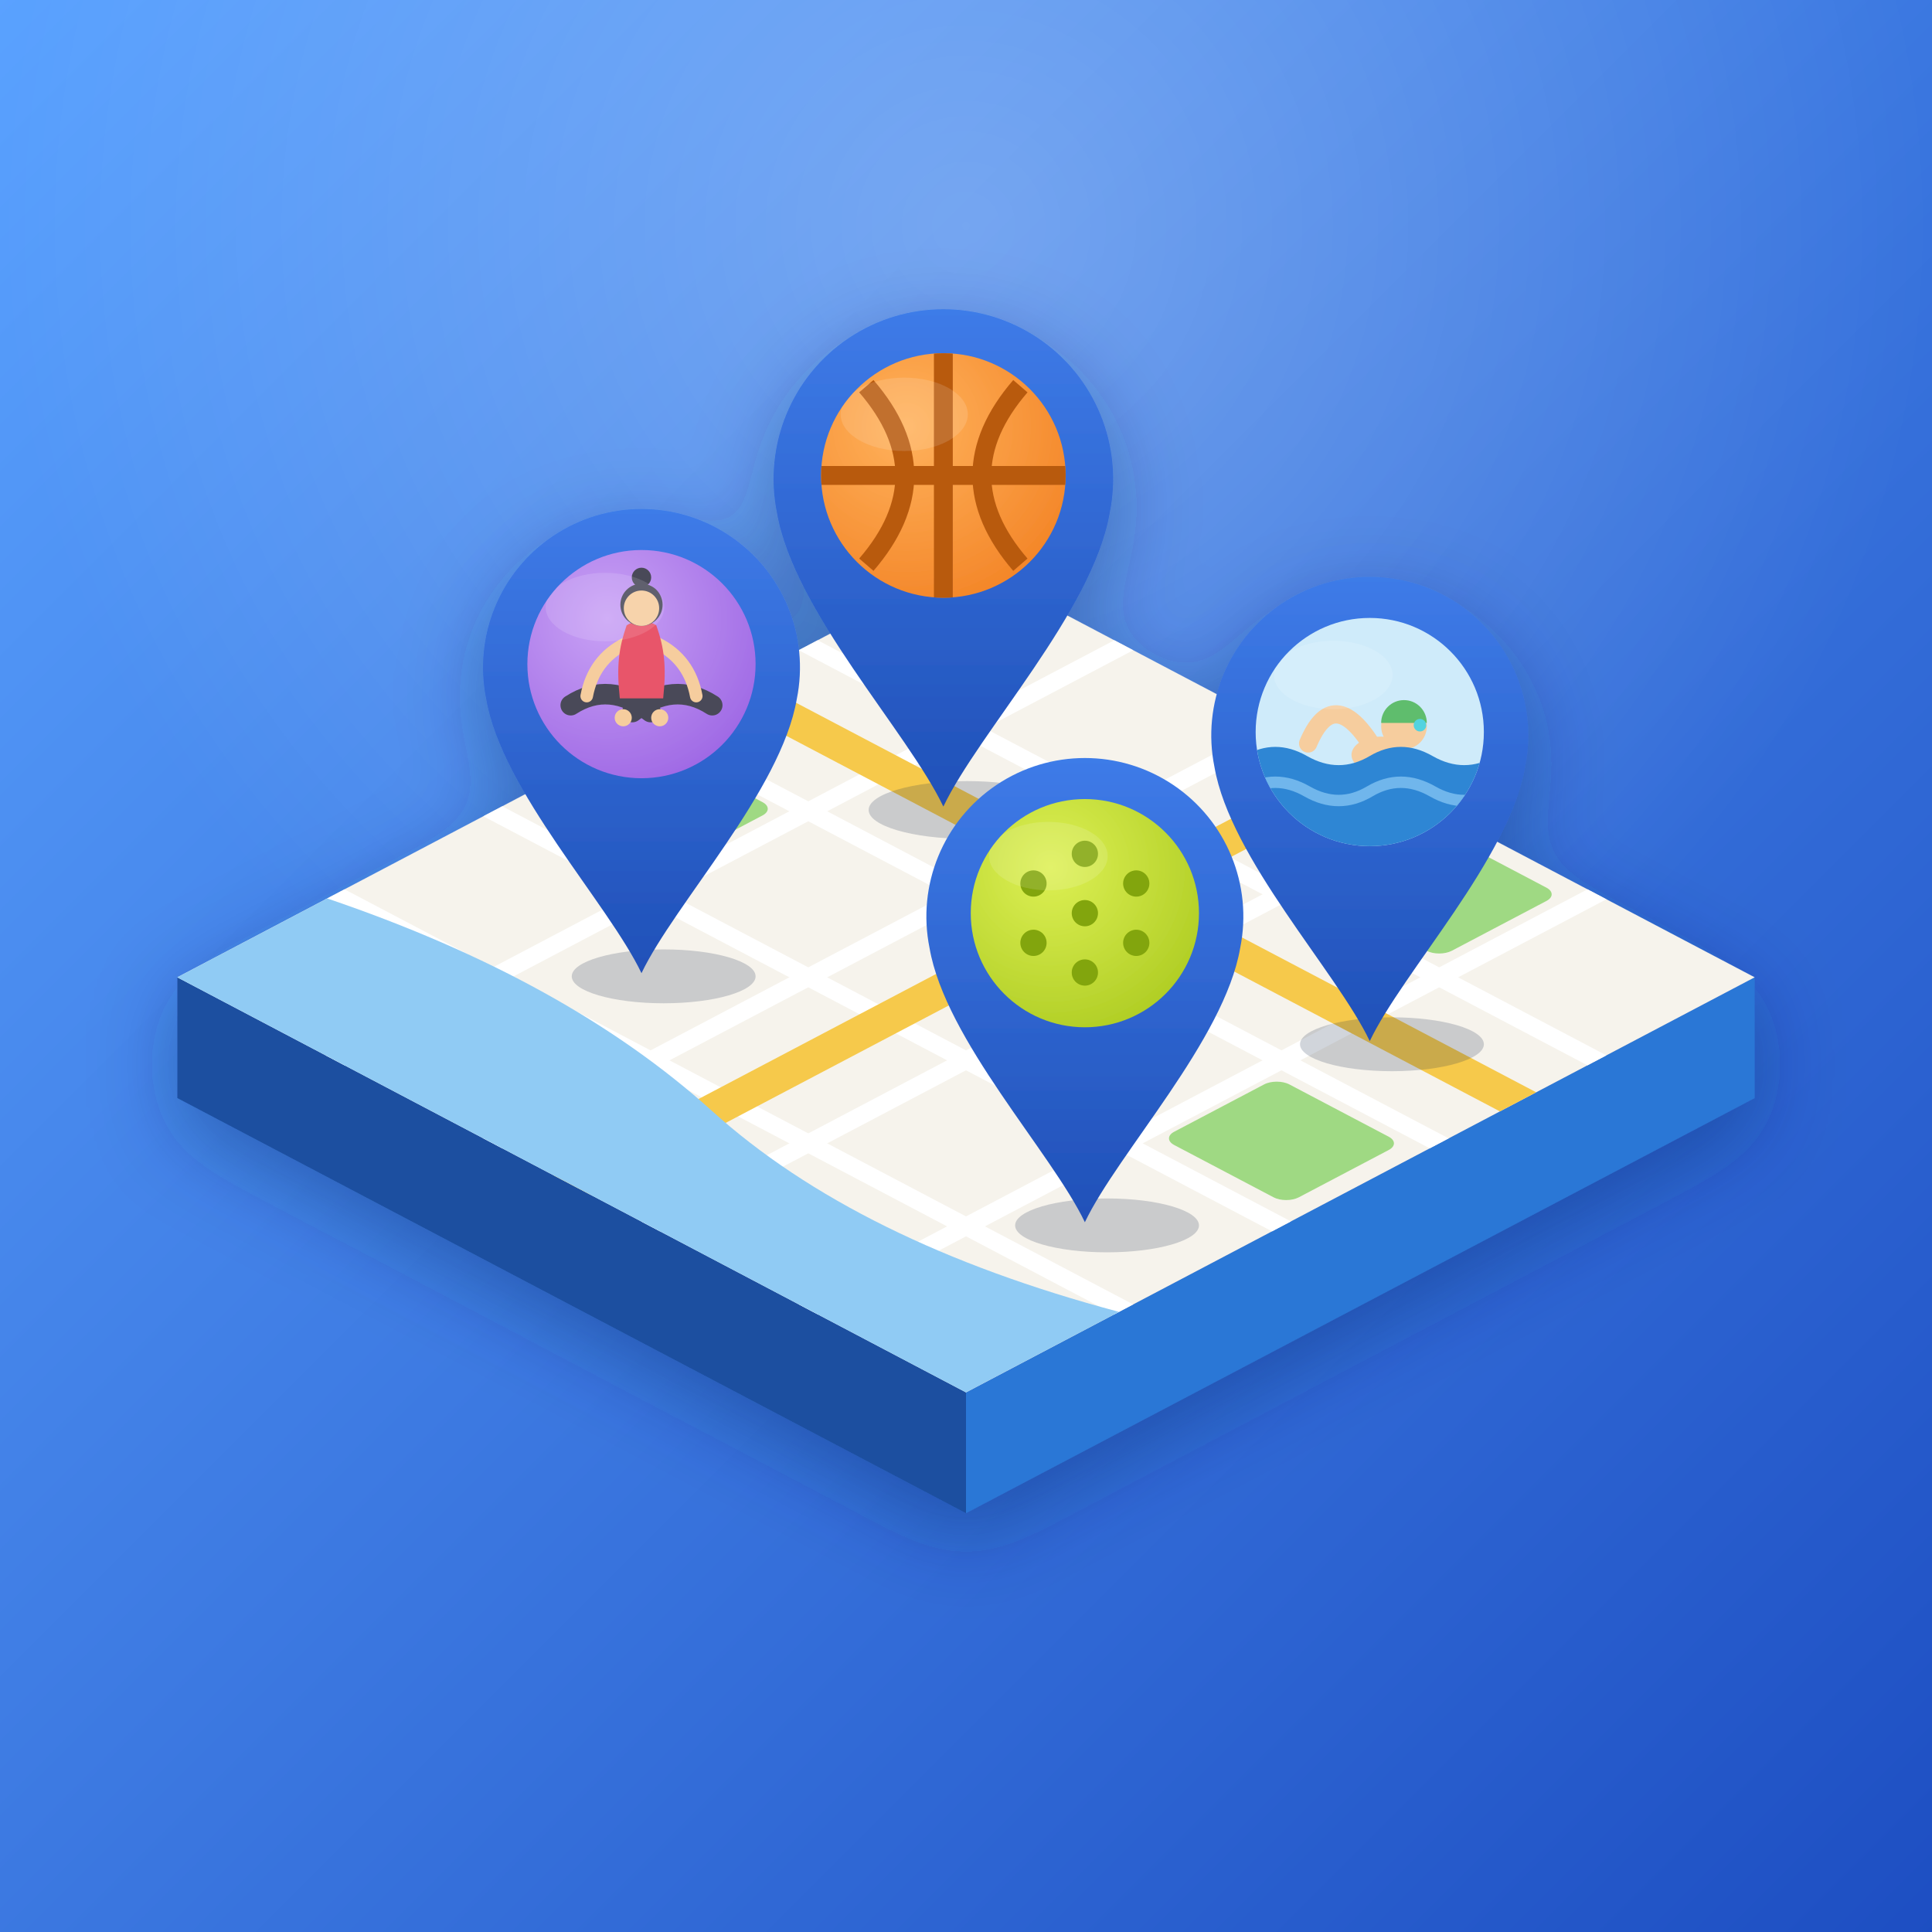
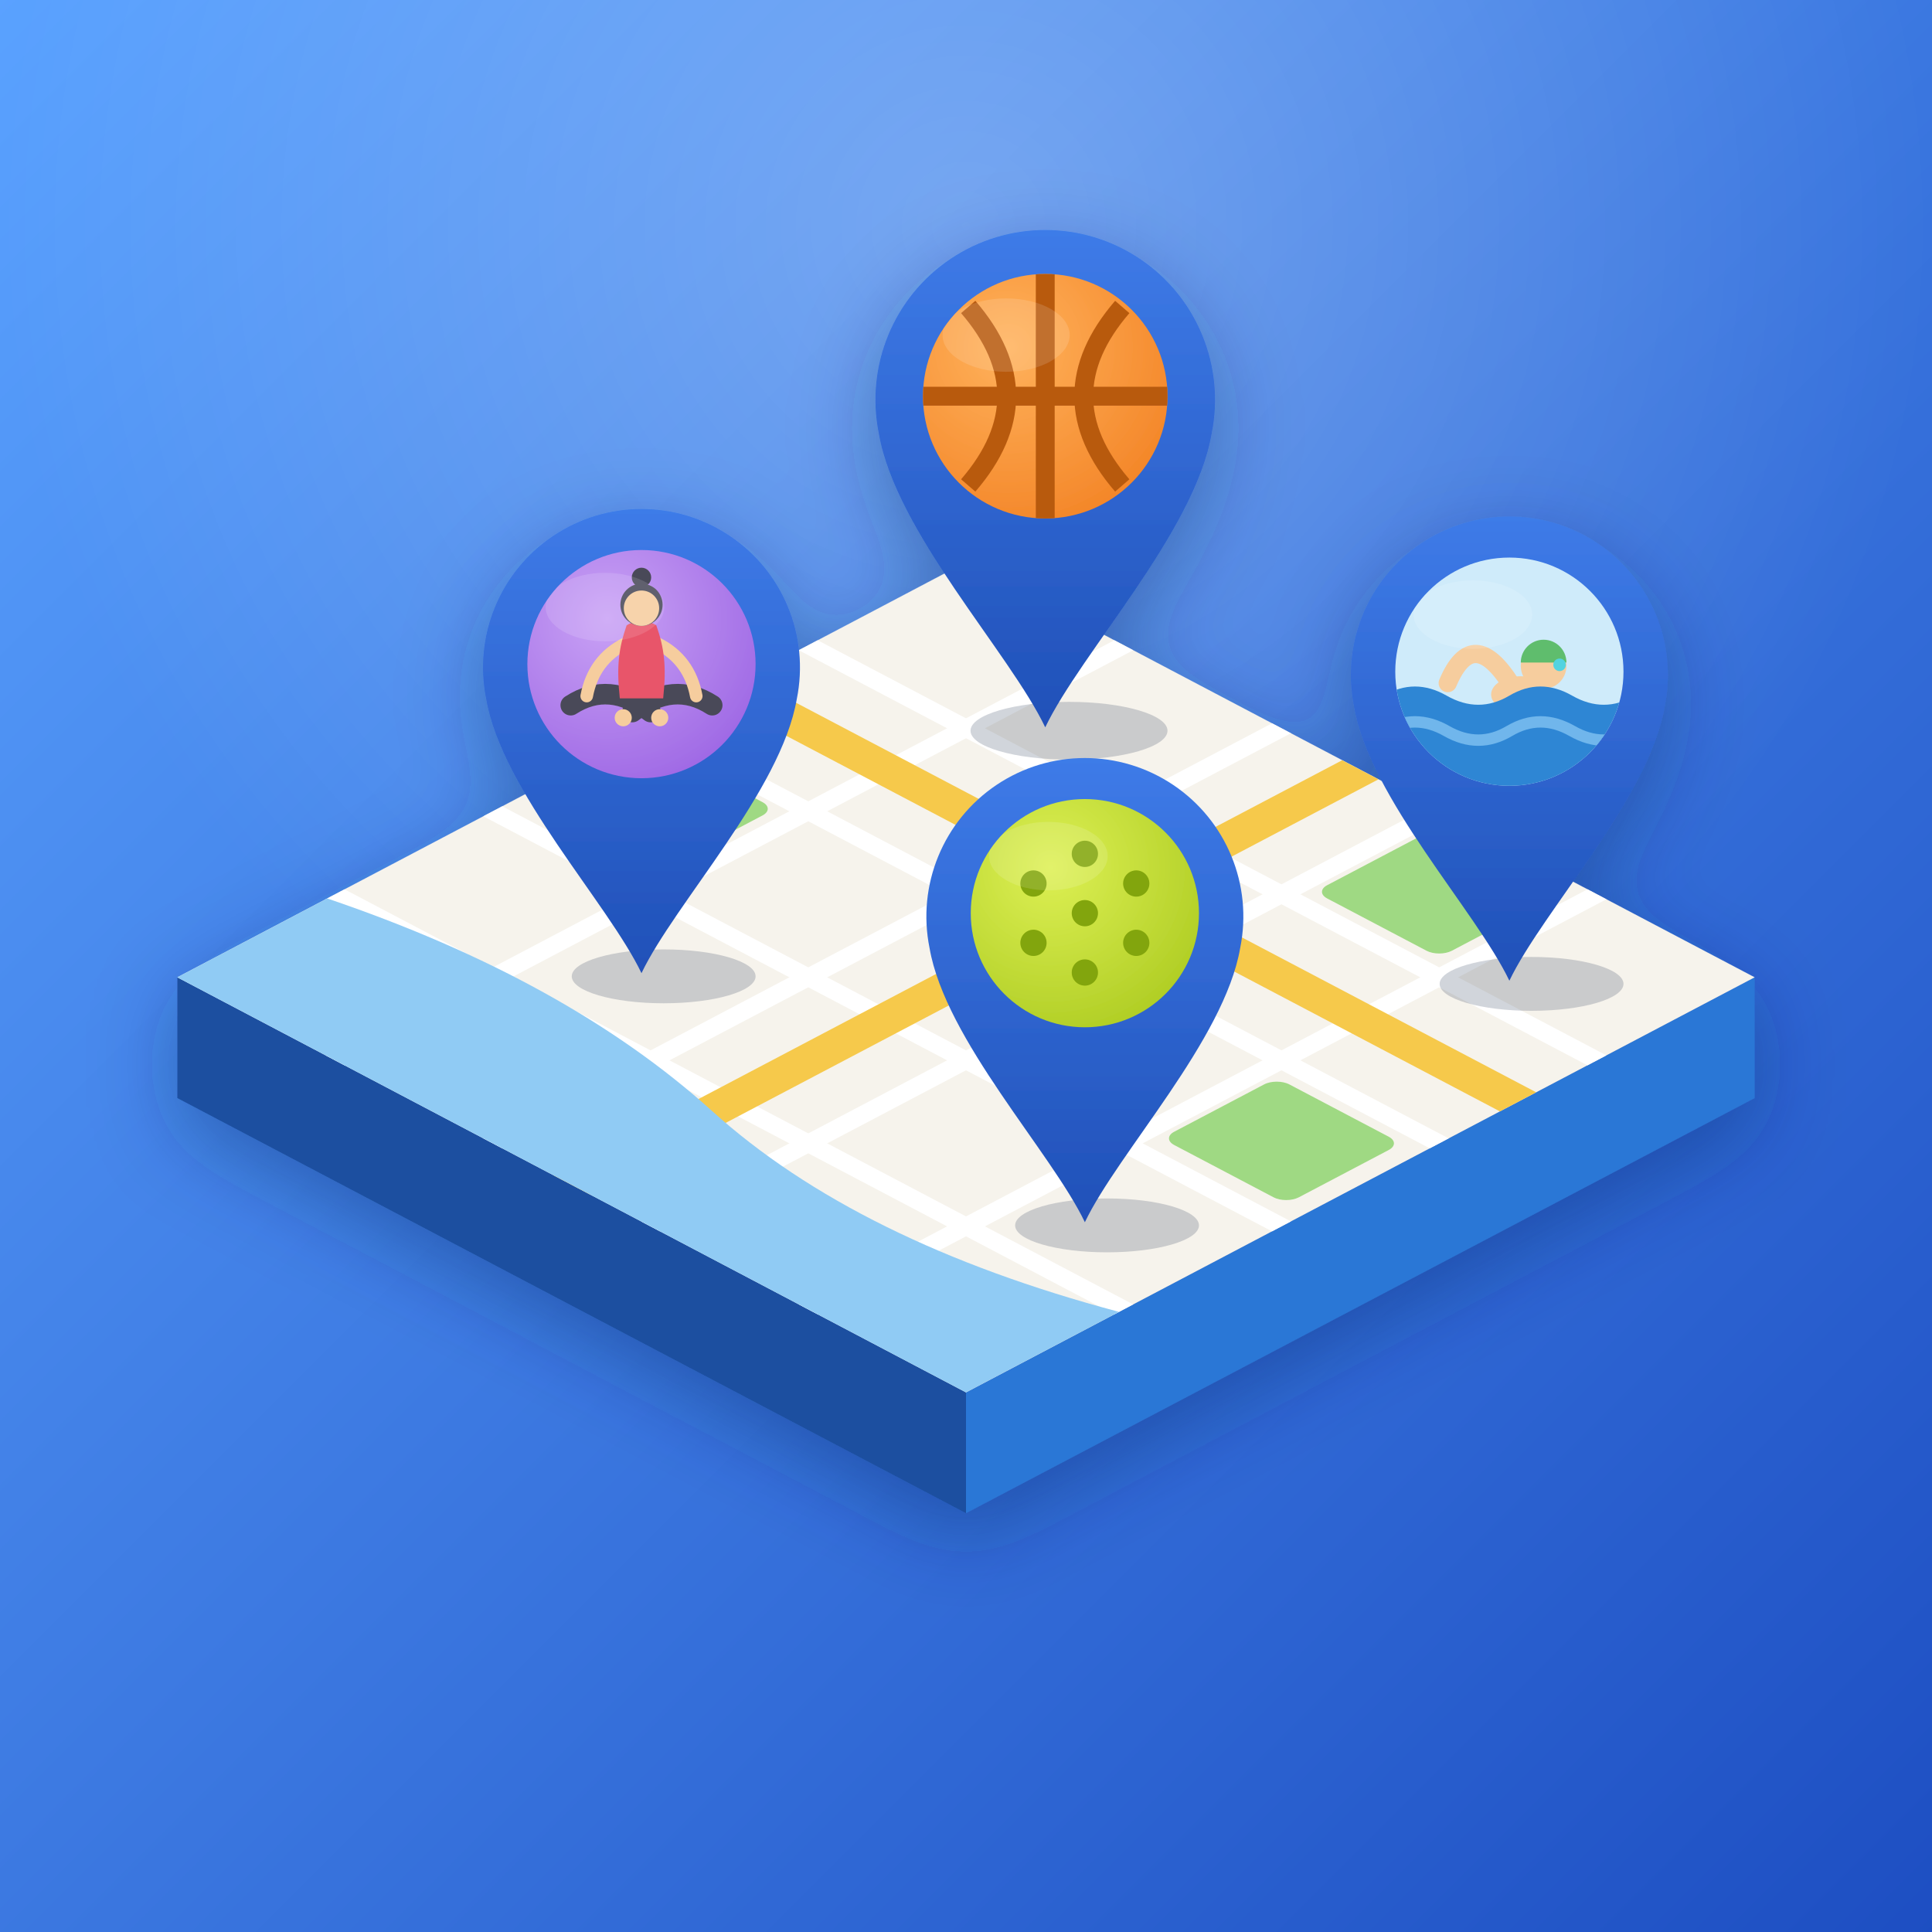
<svg xmlns="http://www.w3.org/2000/svg" width="1024" height="1024" viewBox="0 0 1024 1024">
  <defs>
    <linearGradient id="bg" x1="0" y1="0" x2="1" y2="1">
      <stop offset="0" stop-color="#5AA2FF" />
      <stop offset="1" stop-color="#1D4EC2" />
    </linearGradient>
    <radialGradient id="glow" cx="0.5" cy="0.12" r="0.9">
      <stop offset="0" stop-color="#FFFFFF" stop-opacity="0.25" />
      <stop offset="0.55" stop-color="#FFFFFF" stop-opacity="0" />
    </radialGradient>
  </defs>
  <rect width="1024" height="1024" fill="url(#bg)" />
  <rect width="1024" height="1024" fill="url(#glow)" />
  <defs>
    <filter id="soft" x="-20%" y="-20%" width="140%" height="140%">
      <feDropShadow dx="0" dy="14" stdDeviation="22" flood-color="#0A2560" flood-opacity="0.35" />
    </filter>
  </defs>
  <g transform="translate(0.0 0.0) scale(1.0)" filter="url(#soft)">
    <polygon points="94,518 512,738 512,802 94,582" fill="#1B4FA0" />
    <polygon points="512,738 930,518 930,582 512,802" fill="#2C77D6" />
    <defs>
      <clipPath id="mapClip">
        <rect width="1000" height="1000" />
      </clipPath>
    </defs>
    <g transform="matrix(0.418 0.22 -0.418 0.22 512 298)" clip-path="url(#mapClip)">
      <rect width="1000" height="1000" fill="#F6F3EC" />
      <g stroke="#FFFFFF" stroke-width="24" fill="none">
        <path d="M 200 0 L 200 1000" />
        <path d="M 400 0 L 400 1000" />
        <path d="M 600 0 L 600 1000" />
        <path d="M 800 0 L 800 1000" />
        <path d="M 0 200 L 1000 200" />
        <path d="M 0 400 L 1000 400" />
        <path d="M 0 600 L 1000 600" />
        <path d="M 0 800 L 1000 800" />
      </g>
      <rect x="618" y="24" width="158" height="152" rx="16" fill="#9FD983" />
      <rect x="24" y="418" width="152" height="158" rx="16" fill="#9FD983" />
      <rect x="818" y="424" width="158" height="146" rx="16" fill="#9FD983" />
      <g stroke="#F6C94B" stroke-width="46" fill="none">
        <path d="M 500 0 L 500 1000" />
        <path d="M 0 300 L 1000 300" />
      </g>
      <path d="M 0 810 Q 250 756 500 822 T 1000 806 L 1000 1000 L 0 1000 Z" fill="#90CBF4" />
    </g>
-     <ellipse cx="512.6" cy="429.3" rx="52.2" ry="15.3" fill="#1B2B4A" opacity="0.20" />
+     <ellipse cx="566.6" cy="387.3" rx="52.2" ry="15.3" fill="#1B2B4A" opacity="0.20" />
    <ellipse cx="351.76" cy="517.48" rx="48.72" ry="14.28" fill="#1B2B4A" opacity="0.20" />
-     <ellipse cx="737.76" cy="553.48" rx="48.72" ry="14.28" fill="#1B2B4A" opacity="0.20" />
+     <ellipse cx="811.76" cy="521.48" rx="48.72" ry="14.28" fill="#1B2B4A" opacity="0.20" />
    <ellipse cx="586.76" cy="649.48" rx="48.72" ry="14.28" fill="#1B2B4A" opacity="0.20" />
    <defs>
-       <linearGradient id="pinGradblue500252" x1="0" y1="0" x2="0" y2="1">
+       <linearGradient id="pinGradblue554210" x1="0" y1="0" x2="0" y2="1">
        <stop offset="0" stop-color="#3E7BE8" />
        <stop offset="1" stop-color="#2050B8" />
      </linearGradient>
    </defs>
-     <path d="M 500 427.5                C 481.1 387.9 420.8 324.0 411.8 271.8                A 90 90 0 1 1 588.2 271.8                C 579.2 324.0 518.9 387.9 500 427.5 Z" fill="url(#pinGradblue500252)" />
+     <path d="M 554 385.5                C 535.1 345.9 474.8 282.0 465.8 229.8                A 90 90 0 1 1 642.2 229.8                C 633.2 282.0 572.9 345.9 554 385.5 Z" fill="url(#pinGradblue554210)" />
    <defs>
-       <radialGradient id="ballGrad500252" cx="0.35" cy="0.3" r="1">
+       <radialGradient id="ballGrad554210" cx="0.35" cy="0.3" r="1">
        <stop offset="0" stop-color="#FFB25C" />
        <stop offset="1" stop-color="#F07818" />
      </radialGradient>
-       <clipPath id="ballClip500252">
-         <circle cx="500" cy="252" r="64.8" />
+       <clipPath id="ballClip554210">
+         <circle cx="554" cy="210" r="64.8" />
      </clipPath>
    </defs>
-     <circle cx="500" cy="252" r="64.8" fill="url(#ballGrad500252)" />
-     <g stroke="#B85A10" stroke-width="10" fill="none" clip-path="url(#ballClip500252)">
-       <path d="M 500 187.2 L 500 316.8" />
-       <path d="M 435.2 252 L 564.8 252" />
-       <path d="M 459.176 204.696 Q 500 252 459.176 299.304" />
-       <path d="M 540.824 204.696 Q 500 252 540.824 299.304" />
+     <circle cx="554" cy="210" r="64.8" fill="url(#ballGrad554210)" />
+     <g stroke="#B85A10" stroke-width="10" fill="none" clip-path="url(#ballClip554210)">
+       <path d="M 554 145.2 L 554 274.8" />
+       <path d="M 489.2 210 L 618.8 210" />
+       <path d="M 513.176 162.696 Q 554 210 513.176 257.304" />
+       <path d="M 594.824 162.696 Q 554 210 594.824 257.304" />
    </g>
    <defs>
-       <clipPath id="discClip500252">
-         <circle cx="500" cy="252" r="64.8" />
+       <clipPath id="discClip554210">
+         <circle cx="554" cy="210" r="64.8" />
      </clipPath>
    </defs>
-     <ellipse cx="479.264" cy="219.6" rx="33.696" ry="19.44" fill="#FFFFFF" opacity="0.13" clip-path="url(#discClip500252)" />
+     <ellipse cx="533.264" cy="177.6" rx="33.696" ry="19.44" fill="#FFFFFF" opacity="0.13" clip-path="url(#discClip554210)" />
    <defs>
      <linearGradient id="pinGradblue340352" x1="0" y1="0" x2="0" y2="1">
        <stop offset="0" stop-color="#3E7BE8" />
        <stop offset="1" stop-color="#2050B8" />
      </linearGradient>
    </defs>
    <path d="M 340 515.8                C 322.36 478.84 266.08 419.2 257.68 370.48                A 84 84 0 1 1 422.32 370.48                C 413.92 419.2 357.64 478.84 340 515.8 Z" fill="url(#pinGradblue340352)" />
    <defs>
      <radialGradient id="yog340352" cx="0.35" cy="0.3" r="1">
        <stop offset="0" stop-color="#C9A2F5" />
        <stop offset="1" stop-color="#9257E0" />
      </radialGradient>
    </defs>
    <circle cx="340" cy="352" r="60.48" fill="url(#yog340352)" />
    <g>
      <path d="M 302.502 373.773 Q 323.066 360.467 344.838 377.402" stroke="#4A4A58" stroke-width="10.886" fill="none" stroke-linecap="round" />
      <path d="M 377.498 373.773 Q 356.934 360.467 335.162 377.402" stroke="#4A4A58" stroke-width="10.886" fill="none" stroke-linecap="round" />
      <circle cx="330.323" cy="380.426" r="4.536" fill="#F6CD9E" />
      <circle cx="349.677" cy="380.426" r="4.536" fill="#F6CD9E" />
      <path d="M 331.533 341.114 Q 314.598 349.581 310.97 368.934" stroke="#F6CD9E" stroke-width="6.653" fill="none" stroke-linecap="round" />
      <path d="M 348.467 341.114 Q 365.402 349.581 369.03 368.934" stroke="#F6CD9E" stroke-width="6.653" fill="none" stroke-linecap="round" />
      <path d="M 332.138 331.437                  C 327.904 343.533 326.694 353.21 328.509 370.144                  L 351.491 370.144                  C 353.306 353.21 352.096 343.533 347.862 331.437                  Q 340 326.598 332.138 331.437 Z" fill="#E8556A" />
      <circle cx="340" cy="320.55" r="11.189" fill="#4A4A58" />
      <circle cx="340" cy="306.035" r="5.141" fill="#4A4A58" />
      <circle cx="340" cy="322.365" r="9.374" fill="#F6CD9E" />
    </g>
    <defs>
      <clipPath id="discClip340352">
        <circle cx="340" cy="352" r="60.48" />
      </clipPath>
    </defs>
    <ellipse cx="320.646" cy="321.76" rx="31.45" ry="18.144" fill="#FFFFFF" opacity="0.13" clip-path="url(#discClip340352)" />
    <defs>
-       <linearGradient id="pinGradblue726388" x1="0" y1="0" x2="0" y2="1">
+       <linearGradient id="pinGradblue800356" x1="0" y1="0" x2="0" y2="1">
        <stop offset="0" stop-color="#3E7BE8" />
        <stop offset="1" stop-color="#2050B8" />
      </linearGradient>
    </defs>
-     <path d="M 726 551.8                C 708.36 514.84 652.08 455.2 643.68 406.48                A 84 84 0 1 1 808.32 406.48                C 799.92 455.2 743.64 514.84 726 551.8 Z" fill="url(#pinGradblue726388)" />
+     <path d="M 800 519.8                C 782.36 482.84 726.08 423.2 717.68 374.48                A 84 84 0 1 1 882.32 374.48                C 873.92 423.2 817.64 482.84 800 519.8 Z" fill="url(#pinGradblue800356)" />
    <defs>
-       <clipPath id="swmClip726388">
-         <circle cx="726" cy="388" r="60.48" />
+       <clipPath id="swmClip800356">
+         <circle cx="800" cy="356" r="60.48" />
      </clipPath>
    </defs>
-     <circle cx="726" cy="388" r="60.48" fill="#CFEBFA" />
-     <g clip-path="url(#swmClip726388)">
-       <ellipse cx="732.048" cy="400.096" rx="15.725" ry="9.677" fill="#F6CD9E" />
-       <circle cx="744.144" cy="384.976" r="12.096" fill="#F6CD9E" />
-       <path d="M 732.048 383.162 A 12.096 12.096 0 0 1 756.24 383.162 Z" fill="#5FBD6D" />
-       <circle cx="752.611" cy="384.371" r="3.326" fill="#53D3E0" />
-       <path d="M 727.21 395.258 Q 706.646 362.598 693.341 394.048" stroke="#F6CD9E" stroke-width="9.677" fill="none" stroke-linecap="round" />
-       <path d="M 659.472 400.701 q 16.33 -9.677 33.264 0 t 33.264 0 t 33.264 0 t 33.264 0 L 792.528 460.576 L 659.472 460.576 Z" fill="#2E86D4" />
-       <path d="M 659.472 419.45 q 16.33 -9.677 33.264 0 t 33.264 0 t 33.264 0 t 33.264 0" stroke="#6FB6EC" stroke-width="6.048" fill="none" stroke-linecap="round" />
+     <circle cx="800" cy="356" r="60.48" fill="#CFEBFA" />
+     <g clip-path="url(#swmClip800356)">
+       <ellipse cx="806.048" cy="368.096" rx="15.725" ry="9.677" fill="#F6CD9E" />
+       <circle cx="818.144" cy="352.976" r="12.096" fill="#F6CD9E" />
+       <path d="M 806.048 351.162 A 12.096 12.096 0 0 1 830.24 351.162 Z" fill="#5FBD6D" />
+       <circle cx="826.611" cy="352.371" r="3.326" fill="#53D3E0" />
+       <path d="M 801.21 363.258 Q 780.646 330.598 767.341 362.048" stroke="#F6CD9E" stroke-width="9.677" fill="none" stroke-linecap="round" />
+       <path d="M 733.472 368.701 q 16.33 -9.677 33.264 0 t 33.264 0 t 33.264 0 t 33.264 0 L 866.528 428.576 L 733.472 428.576 Z" fill="#2E86D4" />
+       <path d="M 733.472 387.45 q 16.33 -9.677 33.264 0 t 33.264 0 t 33.264 0 t 33.264 0" stroke="#6FB6EC" stroke-width="6.048" fill="none" stroke-linecap="round" />
    </g>
    <defs>
-       <clipPath id="discClip726388">
-         <circle cx="726" cy="388" r="60.48" />
+       <clipPath id="discClip800356">
+         <circle cx="800" cy="356" r="60.48" />
      </clipPath>
    </defs>
-     <ellipse cx="706.646" cy="357.76" rx="31.45" ry="18.144" fill="#FFFFFF" opacity="0.13" clip-path="url(#discClip726388)" />
+     <ellipse cx="780.646" cy="325.76" rx="31.45" ry="18.144" fill="#FFFFFF" opacity="0.13" clip-path="url(#discClip800356)" />
    <defs>
      <linearGradient id="pinGradblue575484" x1="0" y1="0" x2="0" y2="1">
        <stop offset="0" stop-color="#3E7BE8" />
        <stop offset="1" stop-color="#2050B8" />
      </linearGradient>
    </defs>
    <path d="M 575 647.8                C 557.36 610.84 501.08 551.2 492.68 502.48                A 84 84 0 1 1 657.32 502.48                C 648.92 551.2 592.64 610.84 575 647.8 Z" fill="url(#pinGradblue575484)" />
    <defs>
      <radialGradient id="pkl575484" cx="0.35" cy="0.3" r="1">
        <stop offset="0" stop-color="#DDF054" />
        <stop offset="1" stop-color="#A2C316" />
      </radialGradient>
    </defs>
    <circle cx="575" cy="484" r="60.48" fill="url(#pkl575484)" />
    <circle cx="575" cy="484" r="6.955" fill="#82A50A" />
    <circle cx="575.0" cy="452.55" r="6.955" fill="#82A50A" />
    <circle cx="602.236" cy="468.275" r="6.955" fill="#82A50A" />
    <circle cx="602.236" cy="499.725" r="6.955" fill="#82A50A" />
    <circle cx="575.0" cy="515.45" r="6.955" fill="#82A50A" />
    <circle cx="547.764" cy="499.725" r="6.955" fill="#82A50A" />
    <circle cx="547.764" cy="468.275" r="6.955" fill="#82A50A" />
    <defs>
      <clipPath id="discClip575484">
        <circle cx="575" cy="484" r="60.48" />
      </clipPath>
    </defs>
    <ellipse cx="555.646" cy="453.76" rx="31.45" ry="18.144" fill="#FFFFFF" opacity="0.13" clip-path="url(#discClip575484)" />
  </g>
</svg>
